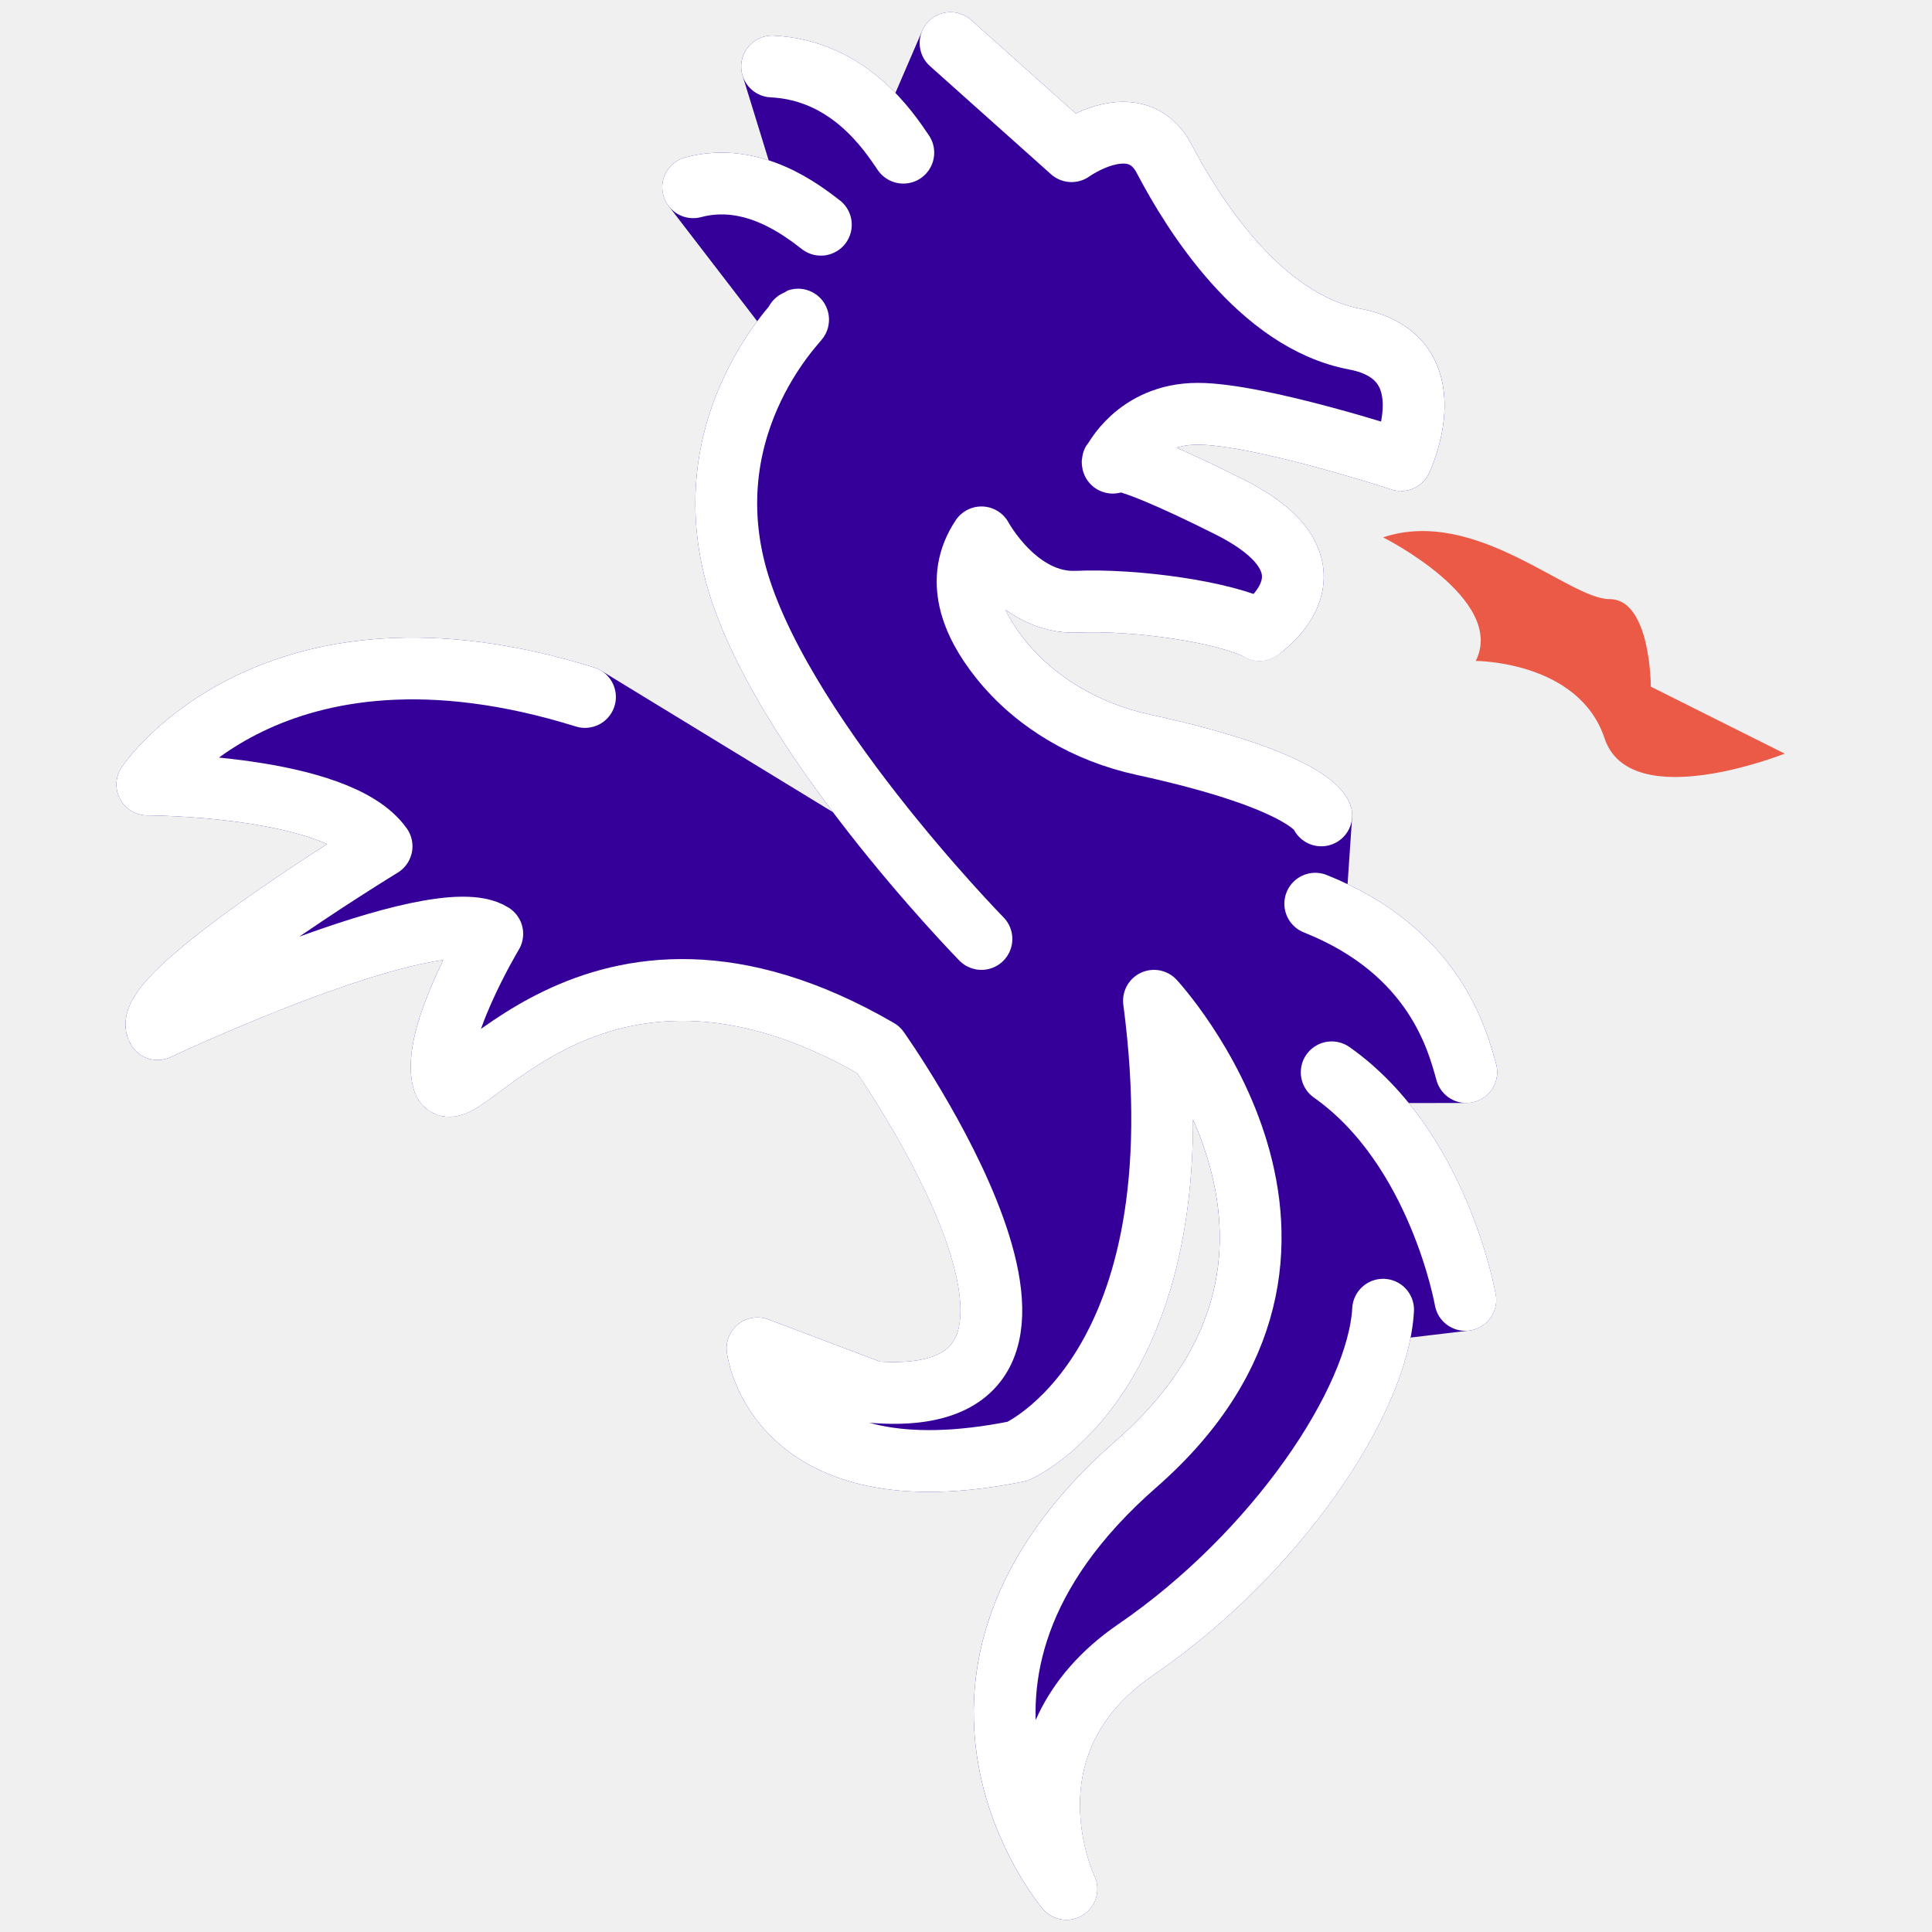
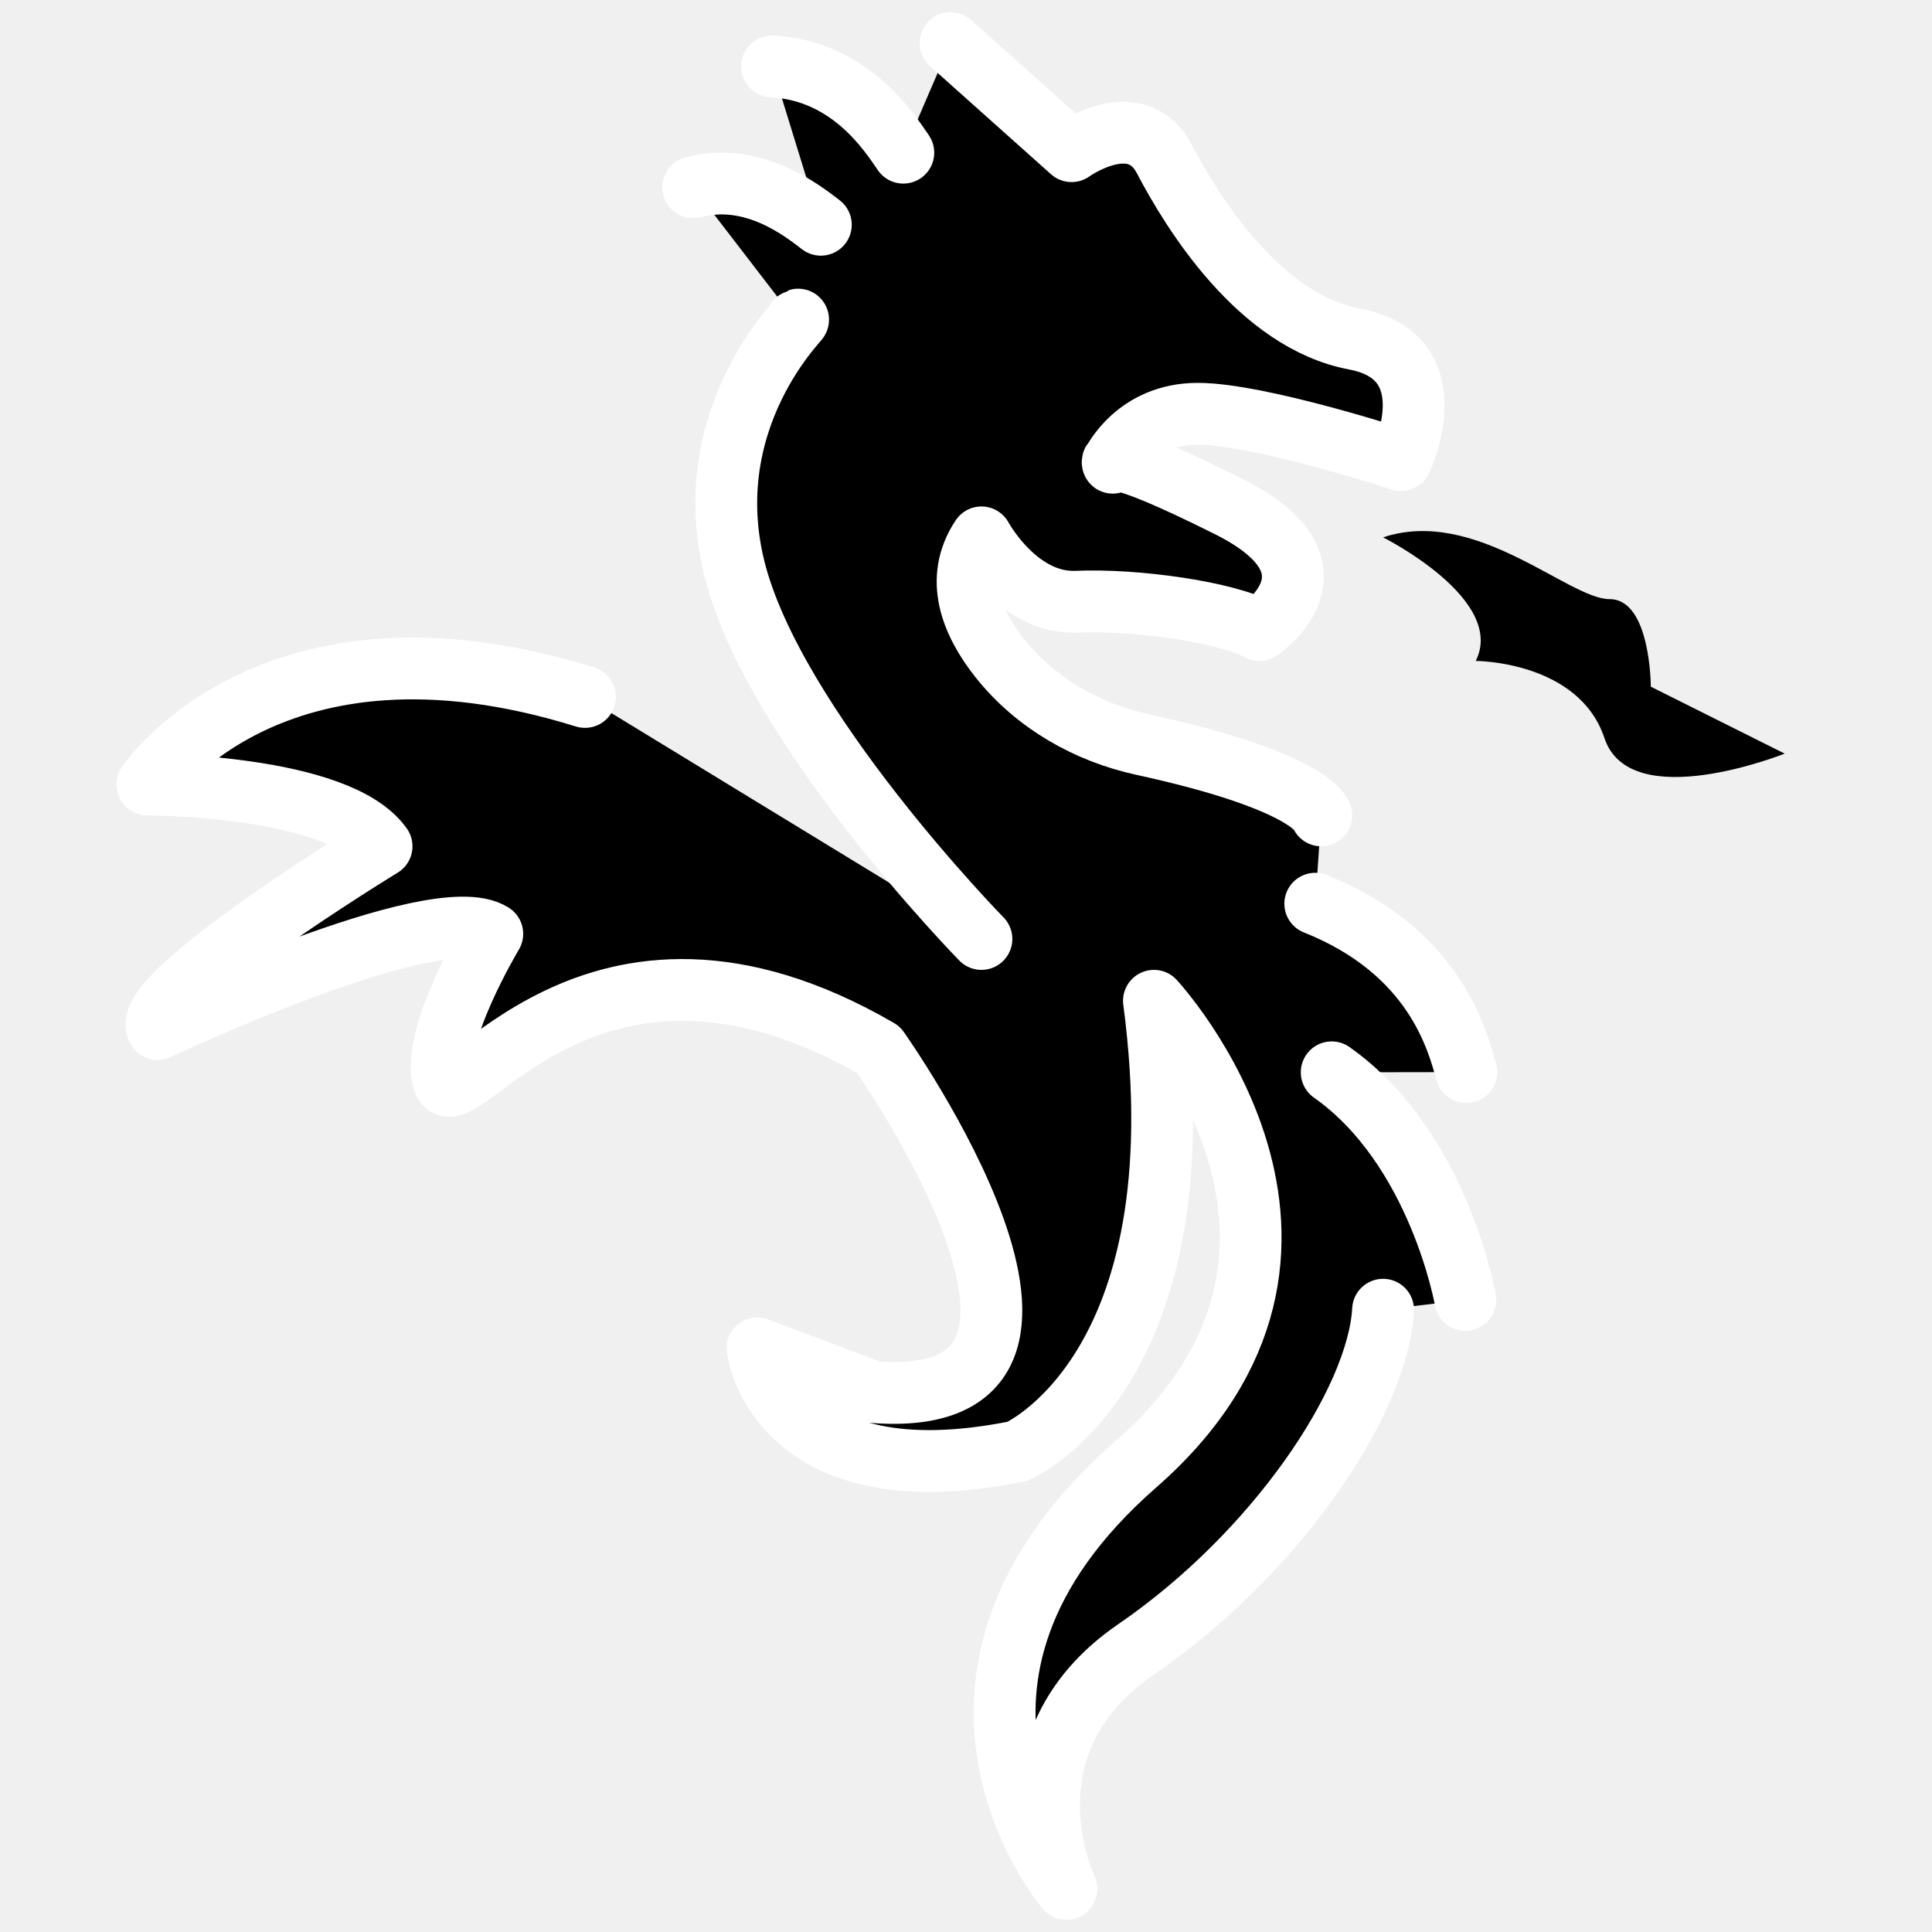
- <svg xmlns="http://www.w3.org/2000/svg" id="emoji" viewBox="0 0 72 72" version="1.1">
-   <defs id="defs55" />
-   <g id="hair" />
-   <g id="skin" />
-   <g id="skin-shadow" />
-   <g id="g228" transform="matrix(1.15133,0,0,1.15133,-6.023509,-4.152312)">
-     <g id="color">
-       <path fill="#340099" stroke="#340099" stroke-linecap="round" stroke-linejoin="round" stroke-miterlimit="10" stroke-width="2" d="M 46,24 C 44.917,23.417 42,23 40.083,23.083 38.167,23.167 37,21 37,21 c -0.9,1.35 -0.315,2.768 0.601,3.918 1.151,1.446 2.822,2.398 4.629,2.792 C 47.727,28.907 48,30 48,30 l -0.195,2.858 c 3.891,1.55 4.609,4.458 4.889,5.45 l -4.358,0.008 c 3.47,2.442 4.326,7.368 4.326,7.368 L 50,46 c -0.167,3 -3.5,7.917 -8,11 -4.5,3.083 -2.25,7.75 -2.25,7.75 C 39.75,64.75 34,58 42,51 50,44 42.583,36 42.583,36 44.167,48 38.167,50.583 38.167,50.583 30.333,52.167 29.75,47.25 29.75,47.25 l 3.75,1.417 C 42,49.333 33.667,37.583 33.667,37.583 24.333,32.167 20,40 19.583,38.583 c -0.417,-1.417 1.583,-4.75 1.583,-4.75 C 19.333,32.667 10.333,36.917 10.333,36.917 9.667,35.833 17.583,31 17.583,31 16.167,29 10,29 10,29 c 0,0 4,-6 14.167,-2.833 L 37,34 c 0,0 -6.737,-6.876 -8,-12 -1.28,-5.192 2.618,-8.493 2,-8 L 27.669,9.668 c 1.943,-0.522 3.567,0.781 4.132,1.213 l -1.578,-5.122 c 2.502,0.121 3.789,2.118 4.247,2.79 L 36,5 39.917,8.5 c 0,0 2.083,-1.5 3,0.25 0.917,1.75 3.083,5.25 6.167,5.833 3.083,0.583 1.5,3.917 1.5,3.917 C 50.583,18.5 46,17 44,17 42,17 41.25,18.583 41.25,18.583 41.25,18.583 41,18 45,20 c 4,2 1,4 1,4" id="path25" />
-       <path fill="#ea5a47" stroke="none" d="m 50,21 c 0,0 4,2 3,4 0,0 3.333,0 4.167,2.5 C 58,30 63,28 63,28 l -4.333,-2.167 c 0,0 0,-2.833 -1.333,-2.833 C 56,23 53,20 50,21 Z" id="path27" />
-     </g>
-     <g id="line">
-       <path fill="none" stroke="#ffffff" stroke-linecap="round" stroke-linejoin="round" stroke-miterlimit="10" stroke-width="2" d="m 52.663,45.684 c 0,0 -0.857,-4.926 -4.326,-7.368" id="path33" />
-       <path fill="none" stroke="#ffffff" stroke-linecap="round" stroke-linejoin="round" stroke-miterlimit="10" stroke-width="2" d="M 52.694,38.309 C 52.414,37.316 51.697,34.408 47.805,32.858" id="path35" />
-       <path fill="none" stroke="#ffffff" stroke-linecap="round" stroke-linejoin="round" stroke-miterlimit="10" stroke-width="2" d="m 48,30 c 0,0 -0.273,-1.093 -5.771,-2.29 -1.806,-0.393 -3.478,-1.345 -4.629,-2.792 C 36.685,23.767 36.1,22.35 37,21 c 0,0 1.167,2.167 3.083,2.083 C 42,23 44.917,23.417 46,24" id="path37" />
-       <path fill="none" stroke="#ffffff" stroke-linecap="round" stroke-linejoin="round" stroke-miterlimit="10" stroke-width="2" d="m 46,24 c 0,0 3,-2 -1,-4 -4,-2 -3.75,-1.417 -3.75,-1.417 0,0 0.75,-1.583 2.75,-1.583 2,0 6.583,1.5 6.583,1.5 0,0 1.583,-3.333 -1.5,-3.917 C 46,14 43.833,10.5 42.917,8.75 42,7 39.917,8.5 39.917,8.5 L 36,5" id="path39" />
-       <path fill="none" stroke="#ffffff" stroke-linecap="round" stroke-linejoin="round" stroke-miterlimit="10" stroke-width="2" d="M 24.167,26.167 C 14,23 10,29 10,29 c 0,0 6.167,0 7.583,2 0,0 -7.917,4.833 -7.25,5.917 0,0 9,-4.25 10.833,-3.083 0,0 -2,3.333 -1.583,4.75 0.417,1.417 4.75,-6.417 14.083,-1 0,0 8.333,11.75 -0.167,11.083 L 29.75,47.25 c 0,0 0.583,4.917 8.417,3.333 0,0 6,-2.583 4.417,-14.583 0,0 7.417,8 -0.583,15 -8,7 -2.25,13.75 -2.25,13.75 0,0 -2.25,-4.667 2.25,-7.75 4.5,-3.083 7.833,-8 8,-11" id="path41" />
-       <path fill="none" stroke="#ffffff" stroke-linecap="round" stroke-linejoin="round" stroke-miterlimit="10" stroke-width="2" d="m 31,14 c 0.618,-0.493 -3.28,2.808 -2,8 1.263,5.124 8,12 8,12" id="path43" />
-       <path fill="none" stroke="#ffffff" stroke-linecap="round" stroke-linejoin="round" stroke-miterlimit="10" stroke-width="2" d="M 34.471,8.549 C 34.013,7.877 32.726,5.88 30.224,5.759" id="path45" />
-       <path fill="none" stroke="#ffffff" stroke-linecap="round" stroke-linejoin="round" stroke-miterlimit="10" stroke-width="2" d="M 31.802,10.881 C 31.236,10.449 29.613,9.146 27.669,9.668" id="path47" />
-     </g>
+ <svg xmlns="http://www.w3.org/2000/svg" viewBox="0 0 72 72">
+   <path class="dark:fill-primary-bg dark:stroke-primary-bg" stroke-linecap="round" stroke-linejoin="round" stroke-miterlimit="10" stroke-width="2.303" d="M46.938 23.48c-1.248-.672-4.606-1.152-6.812-1.056-2.207.096-3.55-2.398-3.55-2.398-1.036 1.554-.363 3.186.691 4.511 1.325 1.665 3.25 2.761 5.33 3.214 6.329 1.378 6.643 2.637 6.643 2.637l-.224 3.29c4.48 1.785 5.306 5.133 5.63 6.276l-5.018.008c3.995 2.811 4.981 8.483 4.981 8.483l-3.066.364c-.192 3.454-4.03 9.115-9.21 12.664-5.182 3.55-2.591 8.923-2.591 8.923s-6.62-7.771 2.59-15.83c9.211-8.06.672-17.27.672-17.27 1.823 13.816-5.085 16.79-5.085 16.79-9.019 1.823-9.69-3.838-9.69-3.838l4.317 1.631c9.786.768.192-12.76.192-12.76-10.746-6.237-15.735 2.782-16.215 1.15-.48-1.63 1.823-5.468 1.823-5.468-2.11-1.343-12.472 3.55-12.472 3.55-.768-1.247 8.347-6.812 8.347-6.812-1.631-2.303-8.731-2.303-8.731-2.303s4.605-6.908 16.31-3.262l14.776 9.019s-7.757-7.917-9.21-13.816c-1.475-5.978 3.014-9.778 2.302-9.21l-3.835-4.988c2.237-.6 4.107.899 4.758 1.397l-1.817-5.898c2.88.14 4.363 2.439 4.89 3.213l1.76-4.087 4.51 4.03s2.398-1.727 3.454.288c1.055 2.015 3.55 6.044 7.1 6.716 3.55.671 1.727 4.51 1.727 4.51s-5.277-1.728-7.58-1.728-3.166 1.823-3.166 1.823-.288-.671 4.317 1.631c4.606 2.303 1.152 4.606 1.152 4.606" />
+   <path class="fill-fire" d="M51.543 20.026s4.605 2.302 3.454 4.605c0 0 3.838 0 4.797 2.878.96 2.879 6.716.576 6.716.576l-4.989-2.495s0-3.262-1.535-3.262-4.989-3.454-8.443-2.302Z" />
+   <g fill="none" stroke="#fff" stroke-linecap="round" stroke-linejoin="round" stroke-miterlimit="10" stroke-width="2">
+     <path stroke-width="2.303" d="M54.61 48.445s-.987-5.672-4.982-8.483M54.645 39.954c-.323-1.143-1.148-4.491-5.629-6.276M49.24 30.388s-.314-1.26-6.644-2.637c-2.079-.453-4.004-1.549-5.329-3.214-1.054-1.325-1.727-2.957-.691-4.511 0 0 1.343 2.494 3.55 2.398 2.206-.096 5.564.384 6.812 1.056M46.938 23.48s3.454-2.303-1.152-4.606c-4.605-2.302-4.317-1.63-4.317-1.63s.863-1.824 3.166-1.824 7.58 1.727 7.58 1.727 1.822-3.837-1.727-4.51c-3.55-.67-6.045-4.7-7.1-6.715-1.056-2.015-3.454-.288-3.454-.288l-4.51-4.03M21.8 25.974c-11.705-3.646-16.31 3.262-16.31 3.262s7.1 0 8.73 2.303c0 0-9.114 5.565-8.346 6.812 0 0 10.361-4.893 12.472-3.55 0 0-2.302 3.838-1.823 5.469.48 1.631 5.47-7.388 16.215-1.151 0 0 9.594 13.528-.192 12.76l-4.317-1.631s.671 5.66 9.69 3.838c0 0 6.908-2.974 5.085-16.79 0 0 8.54 9.21-.672 17.27-9.21 8.059-2.59 15.83-2.59 15.83s-2.59-5.373 2.59-8.923c5.181-3.55 9.02-9.21 9.211-12.664" />
+     <path stroke-width="2.303" d="M29.668 11.966c.712-.567-3.777 3.233-2.303 9.21 1.454 5.9 9.21 13.817 9.21 13.817M33.664 5.69c-.527-.773-2.01-3.072-4.89-3.212M30.59 8.376c-.65-.498-2.52-1.998-4.757-1.397" />
  </g>
</svg>
